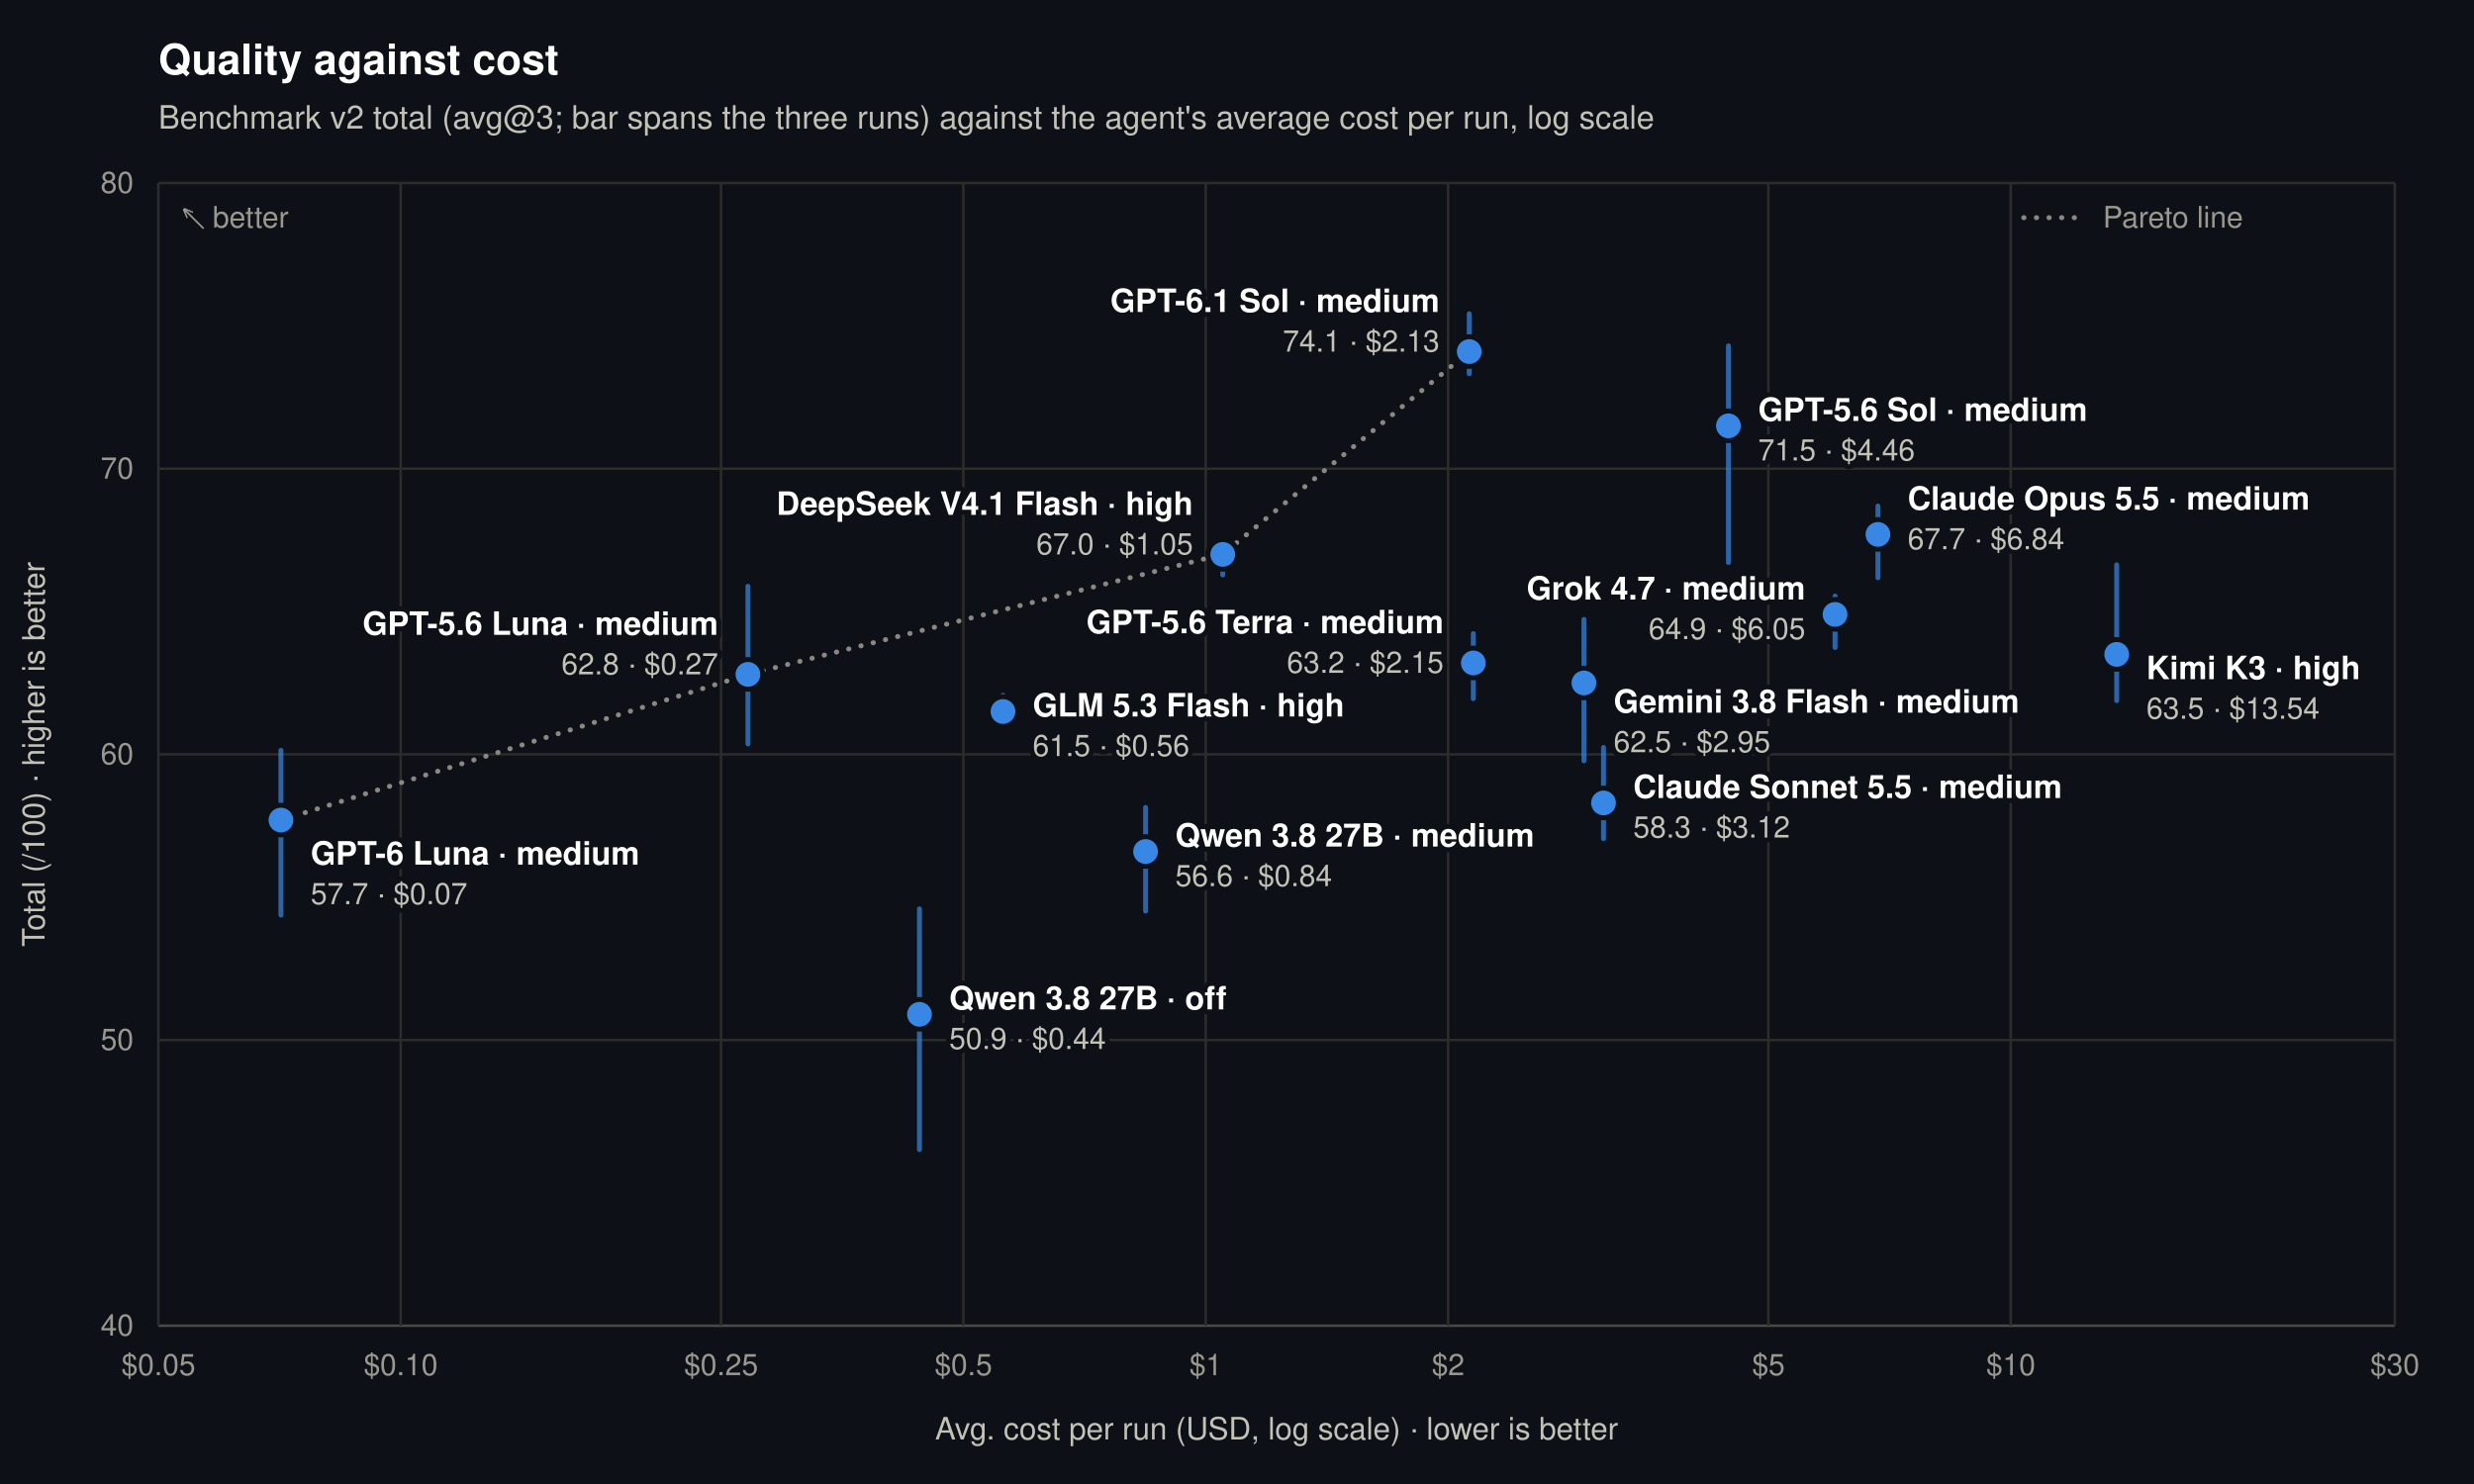
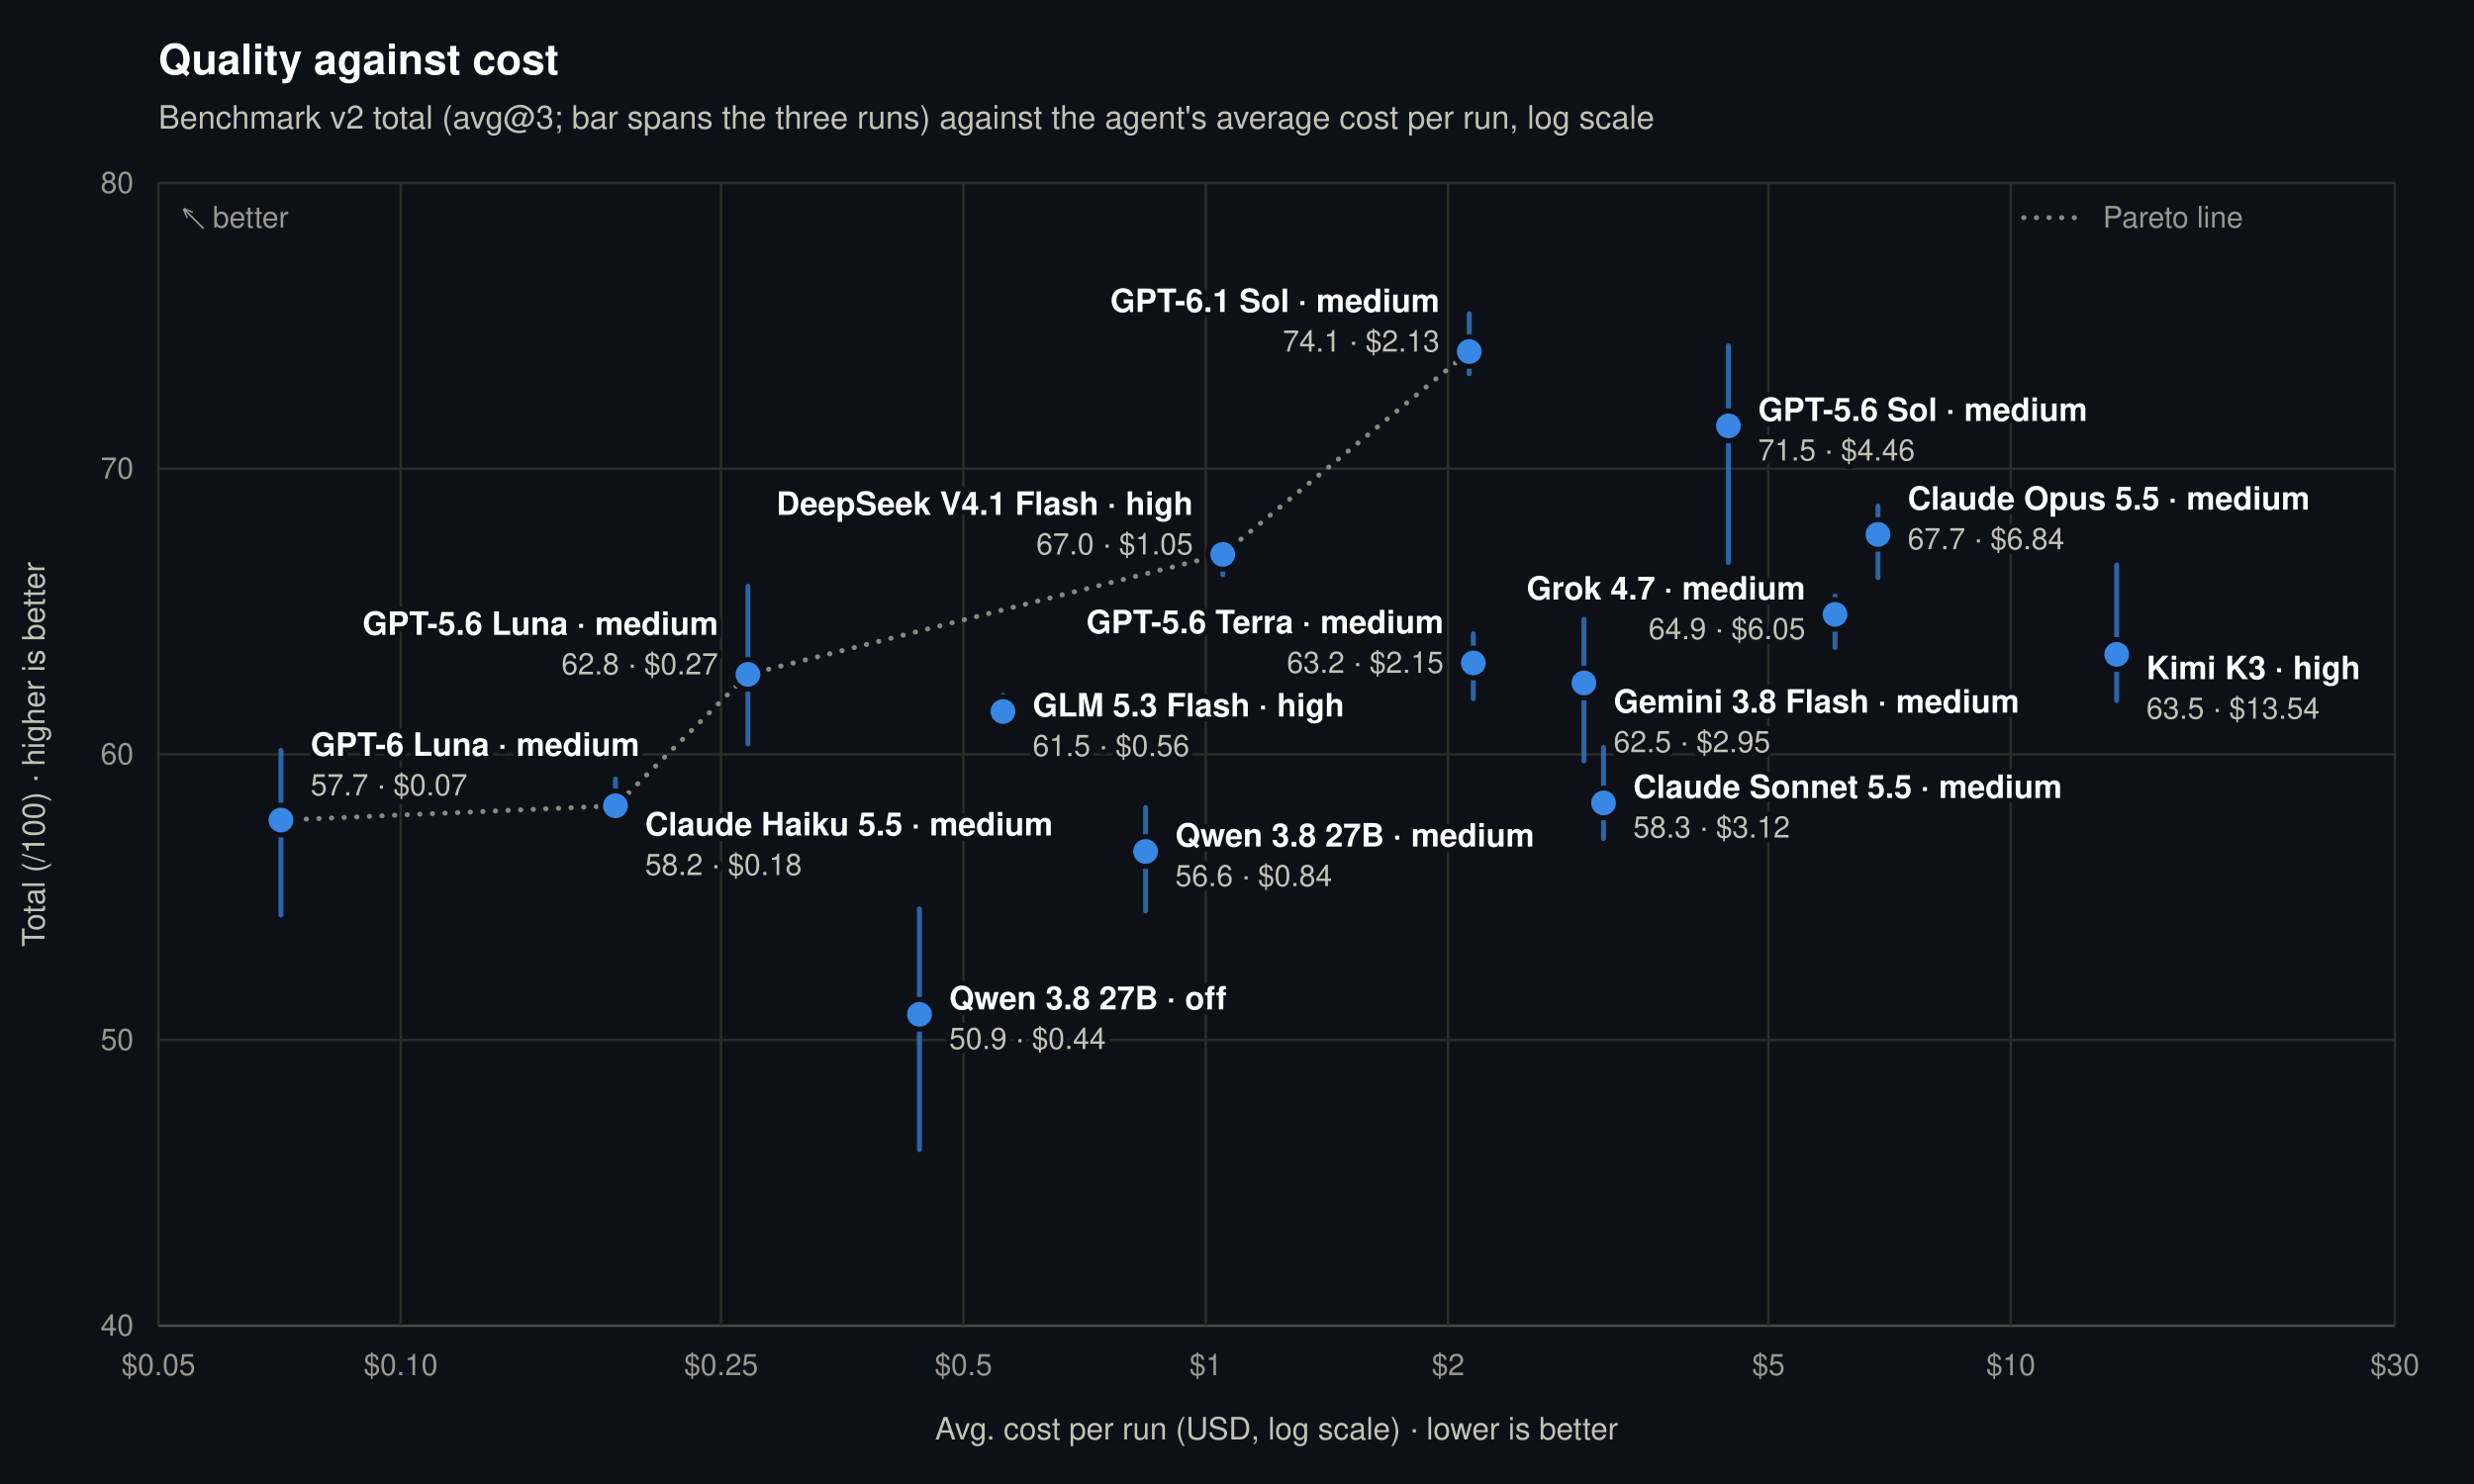
<svg xmlns="http://www.w3.org/2000/svg" width="1000" height="600" viewBox="0 0 1000 600" role="img" aria-labelledby="t d">
  <rect width="1000" height="600" fill="#0d1117" />
  <g font-family="system-ui, -apple-system, 'Segoe UI', Helvetica, Arial, sans-serif">
    <text x="64" y="30" font-size="17" font-weight="600" fill="#ffffff">Quality against cost</text>
    <text x="64" y="52" font-size="13" fill="#c3c2b7">Benchmark v2 total (avg@3; bar spans the three runs) against the agent's average cost per run, log scale</text>
    <line x1="64" x2="968" y1="536" y2="536" stroke="#4a4a46" stroke-width="1" />
    <text x="54" y="540" font-size="12" text-anchor="end" fill="#9a988f" style="font-variant-numeric: tabular-nums">40</text>
    <line x1="64" x2="968" y1="420.5" y2="420.5" stroke="#2c2c2a" stroke-width="1" />
    <text x="54" y="424.5" font-size="12" text-anchor="end" fill="#9a988f" style="font-variant-numeric: tabular-nums">50</text>
    <line x1="64" x2="968" y1="305" y2="305" stroke="#2c2c2a" stroke-width="1" />
    <text x="54" y="309" font-size="12" text-anchor="end" fill="#9a988f" style="font-variant-numeric: tabular-nums">60</text>
    <line x1="64" x2="968" y1="189.5" y2="189.5" stroke="#2c2c2a" stroke-width="1" />
    <text x="54" y="193.5" font-size="12" text-anchor="end" fill="#9a988f" style="font-variant-numeric: tabular-nums">70</text>
    <line x1="64" x2="968" y1="74" y2="74" stroke="#2c2c2a" stroke-width="1" />
    <text x="54" y="78" font-size="12" text-anchor="end" fill="#9a988f" style="font-variant-numeric: tabular-nums">80</text>
    <line x1="64" x2="64" y1="74" y2="536" stroke="#2c2c2a" stroke-width="1" />
    <text x="64" y="556" font-size="12" text-anchor="middle" fill="#9a988f" style="font-variant-numeric: tabular-nums">$0.05</text>
    <line x1="161.954" x2="161.954" y1="74" y2="536" stroke="#2c2c2a" stroke-width="1" />
    <text x="161.954" y="556" font-size="12" text-anchor="middle" fill="#9a988f" style="font-variant-numeric: tabular-nums">$0.10</text>
    <line x1="291.442" x2="291.442" y1="74" y2="536" stroke="#2c2c2a" stroke-width="1" />
    <text x="291.442" y="556" font-size="12" text-anchor="middle" fill="#9a988f" style="font-variant-numeric: tabular-nums">$0.25</text>
    <line x1="389.396" x2="389.396" y1="74" y2="536" stroke="#2c2c2a" stroke-width="1" />
    <text x="389.396" y="556" font-size="12" text-anchor="middle" fill="#9a988f" style="font-variant-numeric: tabular-nums">$0.5</text>
    <line x1="487.35" x2="487.35" y1="74" y2="536" stroke="#2c2c2a" stroke-width="1" />
    <text x="487.35" y="556" font-size="12" text-anchor="middle" fill="#9a988f" style="font-variant-numeric: tabular-nums">$1</text>
    <line x1="585.304" x2="585.304" y1="74" y2="536" stroke="#2c2c2a" stroke-width="1" />
    <text x="585.304" y="556" font-size="12" text-anchor="middle" fill="#9a988f" style="font-variant-numeric: tabular-nums">$2</text>
    <line x1="714.793" x2="714.793" y1="74" y2="536" stroke="#2c2c2a" stroke-width="1" />
    <text x="714.793" y="556" font-size="12" text-anchor="middle" fill="#9a988f" style="font-variant-numeric: tabular-nums">$5</text>
    <line x1="812.747" x2="812.747" y1="74" y2="536" stroke="#2c2c2a" stroke-width="1" />
    <text x="812.747" y="556" font-size="12" text-anchor="middle" fill="#9a988f" style="font-variant-numeric: tabular-nums">$10</text>
    <line x1="968" x2="968" y1="74" y2="536" stroke="#2c2c2a" stroke-width="1" />
    <text x="968" y="556" font-size="12" text-anchor="middle" fill="#9a988f" style="font-variant-numeric: tabular-nums">$30</text>
    <text x="516" y="582" font-size="12.5" text-anchor="middle" fill="#c3c2b7">Avg. cost per run (USD, log scale) · lower is better</text>
    <text transform="translate(18 305) rotate(-90)" font-size="12.5" text-anchor="middle" fill="#c3c2b7">Total (/100) · higher is better</text>
    <text x="74" y="92" font-size="12" fill="#9a988f">↖ better</text>
-     <polyline points="113.6,331.6 302.3,272.7 494.2,224.1 593.9,142.1" fill="none" stroke="#8a8880" stroke-width="2" stroke-dasharray="0.1 5" stroke-linecap="round" />
+     <polyline points="113.6,331.6 248.8,325.8 302.3,272.7 494.2,224.1 593.9,142.1" fill="none" stroke="#8a8880" stroke-width="2" stroke-dasharray="0.1 5" stroke-linecap="round" />
    <line x1="818" x2="842" y1="88" y2="88" stroke="#8a8880" stroke-width="2" stroke-dasharray="0.1 5" stroke-linecap="round" />
    <text x="850" y="92" font-size="12" fill="#9a988f">Pareto line</text>
    <line x1="593.872" x2="593.872" y1="151.096" y2="126.841" stroke="#3987e5" stroke-width="2" stroke-linecap="round" opacity="0.7" />
    <line x1="698.641" x2="698.641" y1="227.422" y2="139.835" stroke="#3987e5" stroke-width="2" stroke-linecap="round" opacity="0.7" />
    <line x1="494.245" x2="494.245" y1="232.428" y2="219.049" stroke="#3987e5" stroke-width="2" stroke-linecap="round" opacity="0.7" />
    <line x1="595.525" x2="595.525" y1="282.477" y2="256.201" stroke="#3987e5" stroke-width="2" stroke-linecap="round" opacity="0.7" />
    <line x1="302.318" x2="302.318" y1="300.765" y2="237.048" stroke="#3987e5" stroke-width="2" stroke-linecap="round" opacity="0.7" />
    <line x1="113.554" x2="113.554" y1="369.969" y2="303.364" stroke="#3987e5" stroke-width="2" stroke-linecap="round" opacity="0.7" />
    <line x1="463.047" x2="463.047" y1="368.333" y2="326.464" stroke="#3987e5" stroke-width="2" stroke-linecap="round" opacity="0.7" />
    <line x1="371.652" x2="371.652" y1="464.775" y2="367.466" stroke="#3987e5" stroke-width="2" stroke-linecap="round" opacity="0.7" />
    <line x1="759.074" x2="759.074" y1="233.582" y2="204.611" stroke="#3987e5" stroke-width="2" stroke-linecap="round" opacity="0.7" />
    <line x1="741.731" x2="741.731" y1="261.784" y2="240.994" stroke="#3987e5" stroke-width="2" stroke-linecap="round" opacity="0.7" />
    <line x1="855.575" x2="855.575" y1="283.247" y2="228.385" stroke="#3987e5" stroke-width="2" stroke-linecap="round" opacity="0.7" />
    <line x1="640.229" x2="640.229" y1="307.599" y2="250.426" stroke="#3987e5" stroke-width="2" stroke-linecap="round" opacity="0.7" />
    <line x1="405.412" x2="405.412" y1="292.872" y2="281.13" stroke="#3987e5" stroke-width="2" stroke-linecap="round" opacity="0.7" />
+     <line x1="248.753" x2="248.753" y1="330.506" y2="315.01" stroke="#3987e5" stroke-width="2" stroke-linecap="round" opacity="0.7" />
    <line x1="648.146" x2="648.146" y1="339.072" y2="302.209" stroke="#3987e5" stroke-width="2" stroke-linecap="round" opacity="0.7" />
    <circle cx="593.872" cy="142.145" r="6" fill="#3987e5" stroke="#0d1117" stroke-width="2" />
    <circle cx="698.641" cy="172.175" r="6" fill="#3987e5" stroke="#0d1117" stroke-width="2" />
    <circle cx="494.245" cy="224.15" r="6" fill="#3987e5" stroke="#0d1117" stroke-width="2" />
    <circle cx="595.525" cy="268.04" r="6" fill="#3987e5" stroke="#0d1117" stroke-width="2" />
    <circle cx="302.318" cy="272.66" r="6" fill="#3987e5" stroke="#0d1117" stroke-width="2" />
    <circle cx="113.554" cy="331.565" r="6" fill="#3987e5" stroke="#0d1117" stroke-width="2" />
    <circle cx="463.047" cy="344.27" r="6" fill="#3987e5" stroke="#0d1117" stroke-width="2" />
    <circle cx="371.652" cy="410.105" r="6" fill="#3987e5" stroke="#0d1117" stroke-width="2" />
    <circle cx="759.074" cy="216.065" r="6" fill="#3987e5" stroke="#0d1117" stroke-width="2" />
    <circle cx="741.731" cy="248.405" r="6" fill="#3987e5" stroke="#0d1117" stroke-width="2" />
    <circle cx="855.575" cy="264.575" r="6" fill="#3987e5" stroke="#0d1117" stroke-width="2" />
    <circle cx="640.229" cy="276.125" r="6" fill="#3987e5" stroke="#0d1117" stroke-width="2" />
    <circle cx="405.412" cy="287.675" r="6" fill="#3987e5" stroke="#0d1117" stroke-width="2" />
+     <circle cx="248.753" cy="325.79" r="6" fill="#3987e5" stroke="#0d1117" stroke-width="2" />
    <circle cx="648.146" cy="324.635" r="6" fill="#3987e5" stroke="#0d1117" stroke-width="2" />
    <text x="581.872" y="126.145" font-size="13" font-weight="600" text-anchor="end" fill="#ffffff" stroke="#0d1117" stroke-width="4" stroke-linejoin="round" paint-order="stroke">GPT-6.1 Sol · medium</text>
    <text x="581.872" y="142.145" font-size="12" text-anchor="end" fill="#c3c2b7" stroke="#0d1117" stroke-width="4" stroke-linejoin="round" paint-order="stroke" style="font-variant-numeric: tabular-nums">74.1 · $2.13</text>
    <text x="710.641" y="170.175" font-size="13" font-weight="600" text-anchor="start" fill="#ffffff" stroke="#0d1117" stroke-width="4" stroke-linejoin="round" paint-order="stroke">GPT-5.6 Sol · medium</text>
    <text x="710.641" y="186.175" font-size="12" text-anchor="start" fill="#c3c2b7" stroke="#0d1117" stroke-width="4" stroke-linejoin="round" paint-order="stroke" style="font-variant-numeric: tabular-nums">71.5 · $4.46</text>
    <text x="482.245" y="208.15" font-size="13" font-weight="600" text-anchor="end" fill="#ffffff" stroke="#0d1117" stroke-width="4" stroke-linejoin="round" paint-order="stroke">DeepSeek V4.1 Flash · high</text>
    <text x="482.245" y="224.15" font-size="12" text-anchor="end" fill="#c3c2b7" stroke="#0d1117" stroke-width="4" stroke-linejoin="round" paint-order="stroke" style="font-variant-numeric: tabular-nums">67.0 · $1.05</text>
    <text x="583.525" y="256.04" font-size="13" font-weight="600" text-anchor="end" fill="#ffffff" stroke="#0d1117" stroke-width="4" stroke-linejoin="round" paint-order="stroke">GPT-5.6 Terra · medium</text>
    <text x="583.525" y="272.04" font-size="12" text-anchor="end" fill="#c3c2b7" stroke="#0d1117" stroke-width="4" stroke-linejoin="round" paint-order="stroke" style="font-variant-numeric: tabular-nums">63.2 · $2.15</text>
    <text x="290.318" y="256.66" font-size="13" font-weight="600" text-anchor="end" fill="#ffffff" stroke="#0d1117" stroke-width="4" stroke-linejoin="round" paint-order="stroke">GPT-5.6 Luna · medium</text>
    <text x="290.318" y="272.66" font-size="12" text-anchor="end" fill="#c3c2b7" stroke="#0d1117" stroke-width="4" stroke-linejoin="round" paint-order="stroke" style="font-variant-numeric: tabular-nums">62.8 · $0.27</text>
-     <text x="125.554" y="349.565" font-size="13" font-weight="600" text-anchor="start" fill="#ffffff" stroke="#0d1117" stroke-width="4" stroke-linejoin="round" paint-order="stroke">GPT-6 Luna · medium</text>
-     <text x="125.554" y="365.565" font-size="12" text-anchor="start" fill="#c3c2b7" stroke="#0d1117" stroke-width="4" stroke-linejoin="round" paint-order="stroke" style="font-variant-numeric: tabular-nums">57.7 · $0.07</text>
+     <text x="125.554" y="305.565" font-size="13" font-weight="600" text-anchor="start" fill="#ffffff" stroke="#0d1117" stroke-width="4" stroke-linejoin="round" paint-order="stroke">GPT-6 Luna · medium</text>
+     <text x="125.554" y="321.565" font-size="12" text-anchor="start" fill="#c3c2b7" stroke="#0d1117" stroke-width="4" stroke-linejoin="round" paint-order="stroke" style="font-variant-numeric: tabular-nums">57.7 · $0.07</text>
    <text x="475.047" y="342.27" font-size="13" font-weight="600" text-anchor="start" fill="#ffffff" stroke="#0d1117" stroke-width="4" stroke-linejoin="round" paint-order="stroke">Qwen 3.8 27B · medium</text>
    <text x="475.047" y="358.27" font-size="12" text-anchor="start" fill="#c3c2b7" stroke="#0d1117" stroke-width="4" stroke-linejoin="round" paint-order="stroke" style="font-variant-numeric: tabular-nums">56.6 · $0.84</text>
    <text x="383.652" y="408.105" font-size="13" font-weight="600" text-anchor="start" fill="#ffffff" stroke="#0d1117" stroke-width="4" stroke-linejoin="round" paint-order="stroke">Qwen 3.8 27B · off</text>
    <text x="383.652" y="424.105" font-size="12" text-anchor="start" fill="#c3c2b7" stroke="#0d1117" stroke-width="4" stroke-linejoin="round" paint-order="stroke" style="font-variant-numeric: tabular-nums">50.9 · $0.44</text>
    <text x="771.074" y="206.065" font-size="13" font-weight="600" text-anchor="start" fill="#ffffff" stroke="#0d1117" stroke-width="4" stroke-linejoin="round" paint-order="stroke">Claude Opus 5.5 · medium</text>
    <text x="771.074" y="222.065" font-size="12" text-anchor="start" fill="#c3c2b7" stroke="#0d1117" stroke-width="4" stroke-linejoin="round" paint-order="stroke" style="font-variant-numeric: tabular-nums">67.7 · $6.84</text>
    <text x="729.731" y="242.405" font-size="13" font-weight="600" text-anchor="end" fill="#ffffff" stroke="#0d1117" stroke-width="4" stroke-linejoin="round" paint-order="stroke">Grok 4.7 · medium</text>
    <text x="729.731" y="258.405" font-size="12" text-anchor="end" fill="#c3c2b7" stroke="#0d1117" stroke-width="4" stroke-linejoin="round" paint-order="stroke" style="font-variant-numeric: tabular-nums">64.9 · $6.05</text>
    <text x="867.575" y="274.575" font-size="13" font-weight="600" text-anchor="start" fill="#ffffff" stroke="#0d1117" stroke-width="4" stroke-linejoin="round" paint-order="stroke">Kimi K3 · high</text>
    <text x="867.575" y="290.575" font-size="12" text-anchor="start" fill="#c3c2b7" stroke="#0d1117" stroke-width="4" stroke-linejoin="round" paint-order="stroke" style="font-variant-numeric: tabular-nums">63.5 · $13.54</text>
    <text x="652.229" y="288.125" font-size="13" font-weight="600" text-anchor="start" fill="#ffffff" stroke="#0d1117" stroke-width="4" stroke-linejoin="round" paint-order="stroke">Gemini 3.8 Flash · medium</text>
    <text x="652.229" y="304.125" font-size="12" text-anchor="start" fill="#c3c2b7" stroke="#0d1117" stroke-width="4" stroke-linejoin="round" paint-order="stroke" style="font-variant-numeric: tabular-nums">62.5 · $2.95</text>
    <text x="417.412" y="289.675" font-size="13" font-weight="600" text-anchor="start" fill="#ffffff" stroke="#0d1117" stroke-width="4" stroke-linejoin="round" paint-order="stroke">GLM 5.3 Flash · high</text>
    <text x="417.412" y="305.675" font-size="12" text-anchor="start" fill="#c3c2b7" stroke="#0d1117" stroke-width="4" stroke-linejoin="round" paint-order="stroke" style="font-variant-numeric: tabular-nums">61.5 · $0.56</text>
+     <text x="260.753" y="337.79" font-size="13" font-weight="600" text-anchor="start" fill="#ffffff" stroke="#0d1117" stroke-width="4" stroke-linejoin="round" paint-order="stroke">Claude Haiku 5.5 · medium</text>
+     <text x="260.753" y="353.79" font-size="12" text-anchor="start" fill="#c3c2b7" stroke="#0d1117" stroke-width="4" stroke-linejoin="round" paint-order="stroke" style="font-variant-numeric: tabular-nums">58.2 · $0.18</text>
    <text x="660.146" y="322.635" font-size="13" font-weight="600" text-anchor="start" fill="#ffffff" stroke="#0d1117" stroke-width="4" stroke-linejoin="round" paint-order="stroke">Claude Sonnet 5.5 · medium</text>
    <text x="660.146" y="338.635" font-size="12" text-anchor="start" fill="#c3c2b7" stroke="#0d1117" stroke-width="4" stroke-linejoin="round" paint-order="stroke" style="font-variant-numeric: tabular-nums">58.3 · $3.12</text>
  </g>
</svg>
